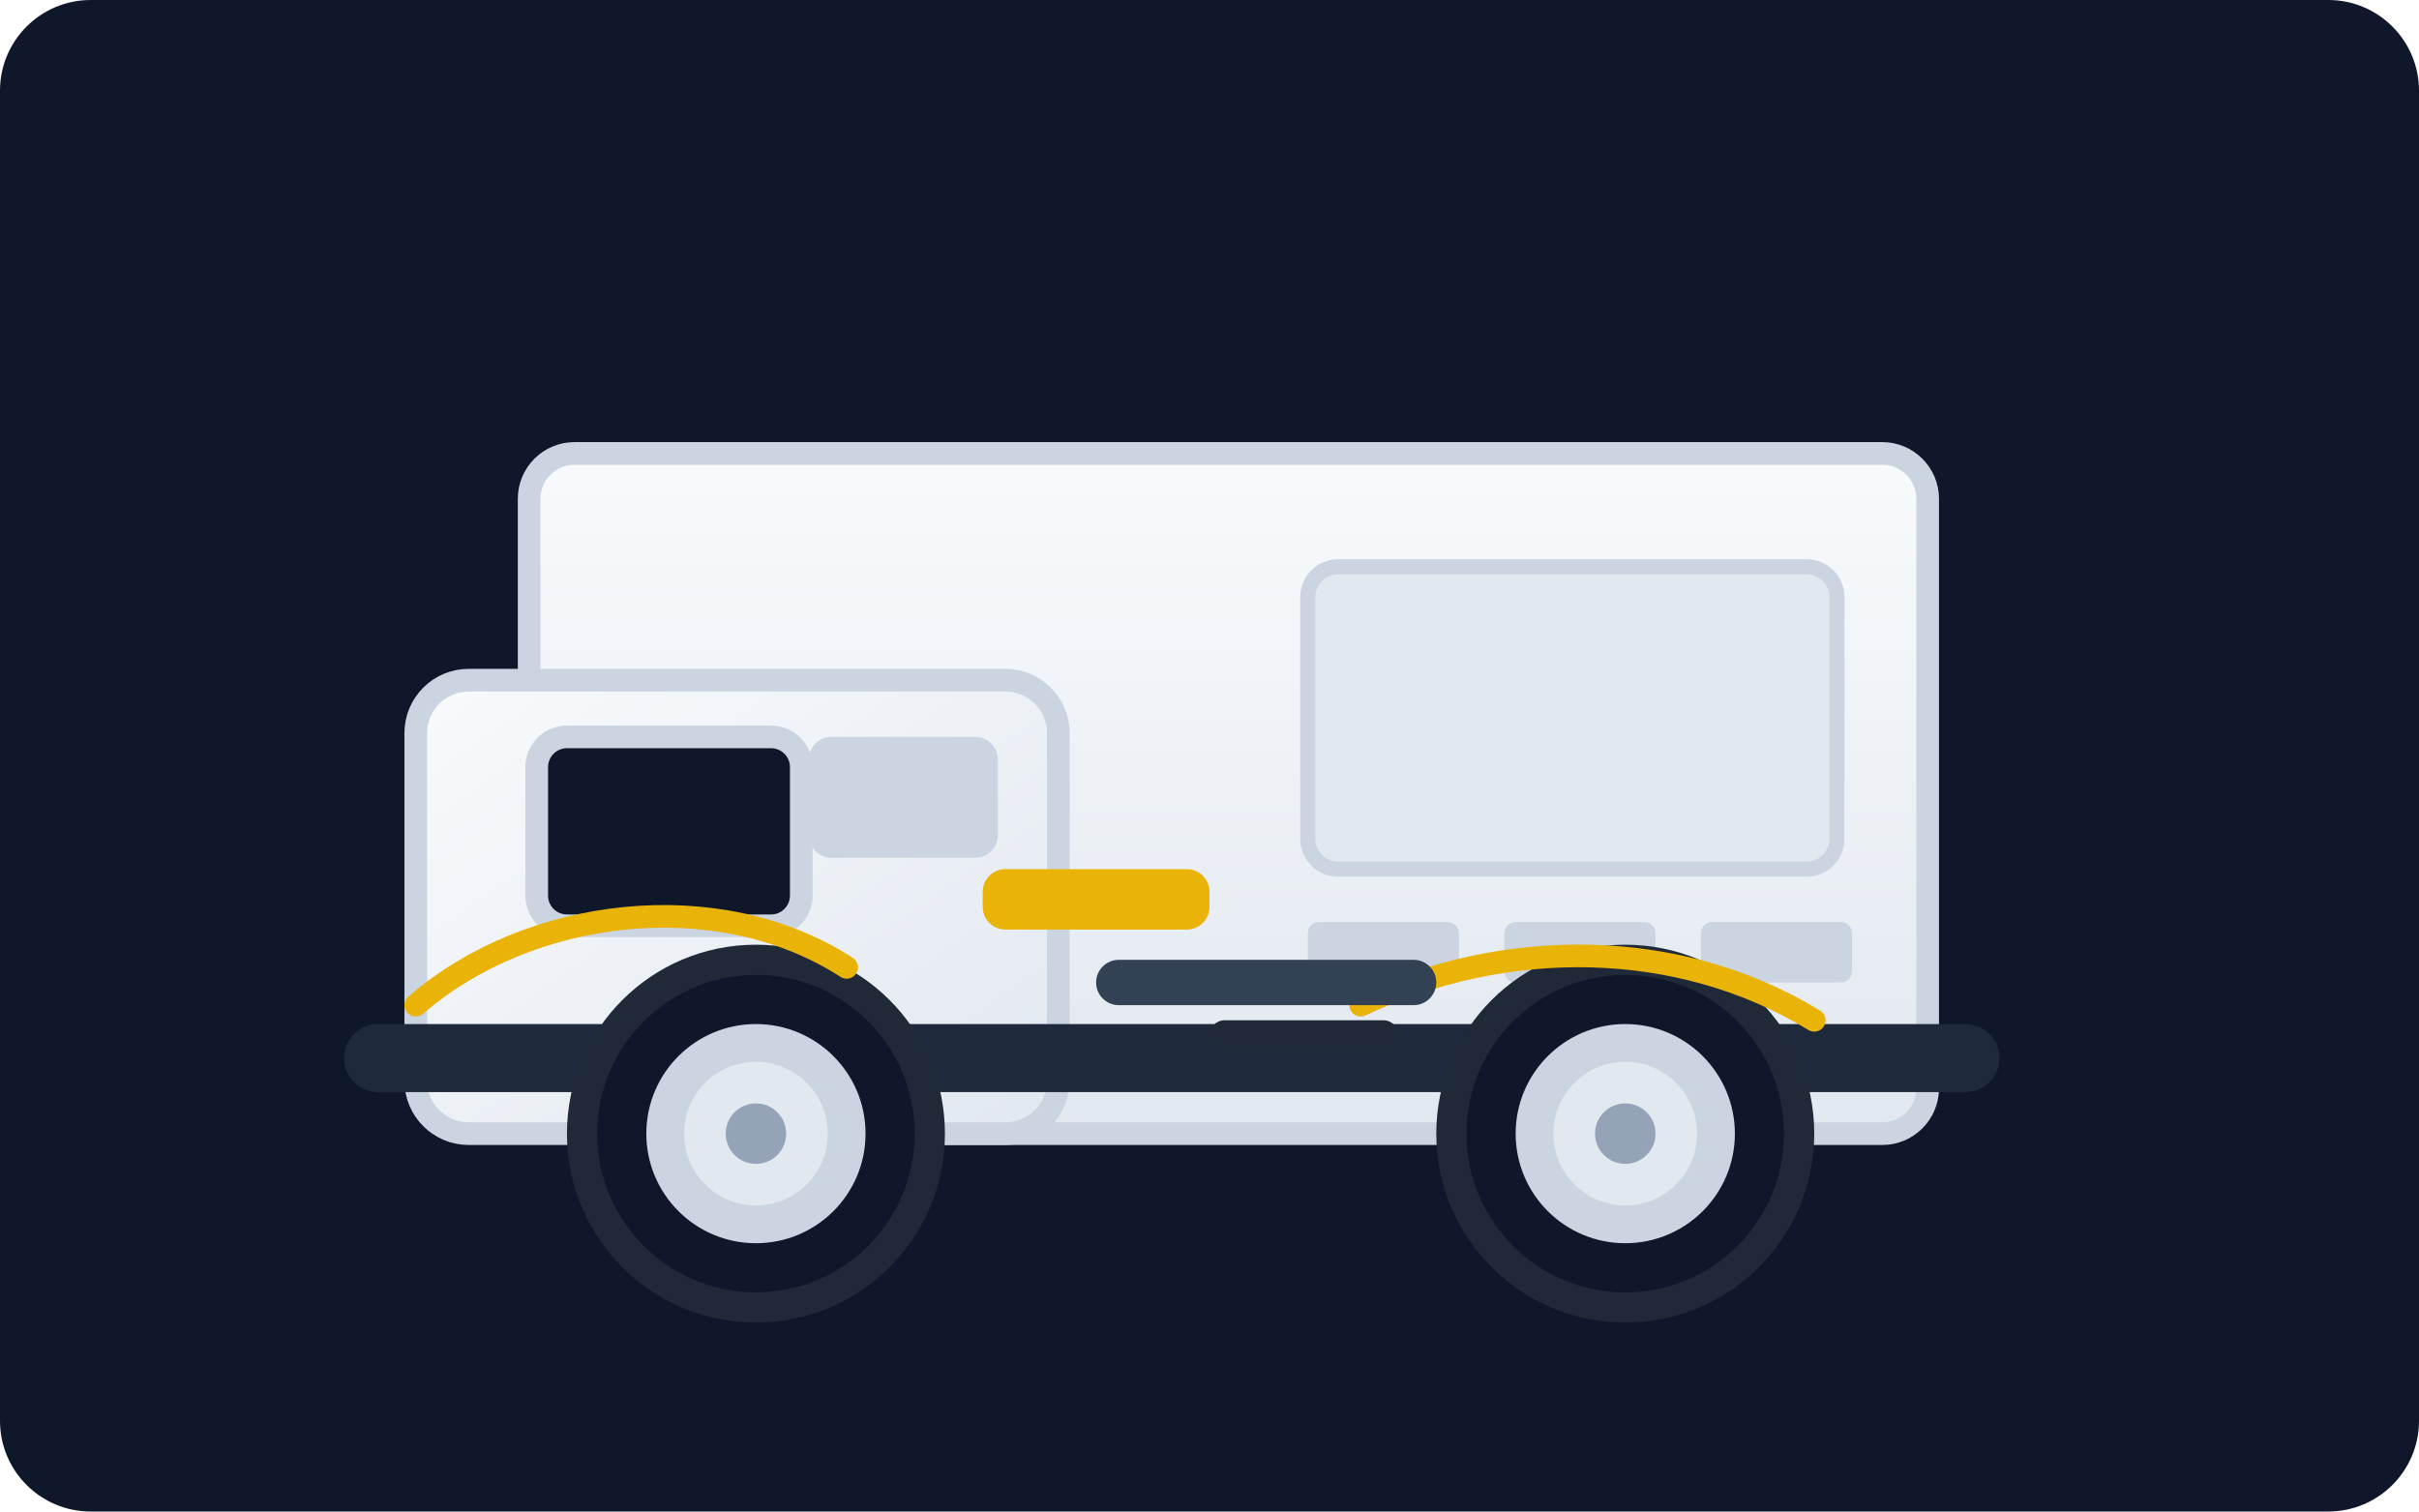
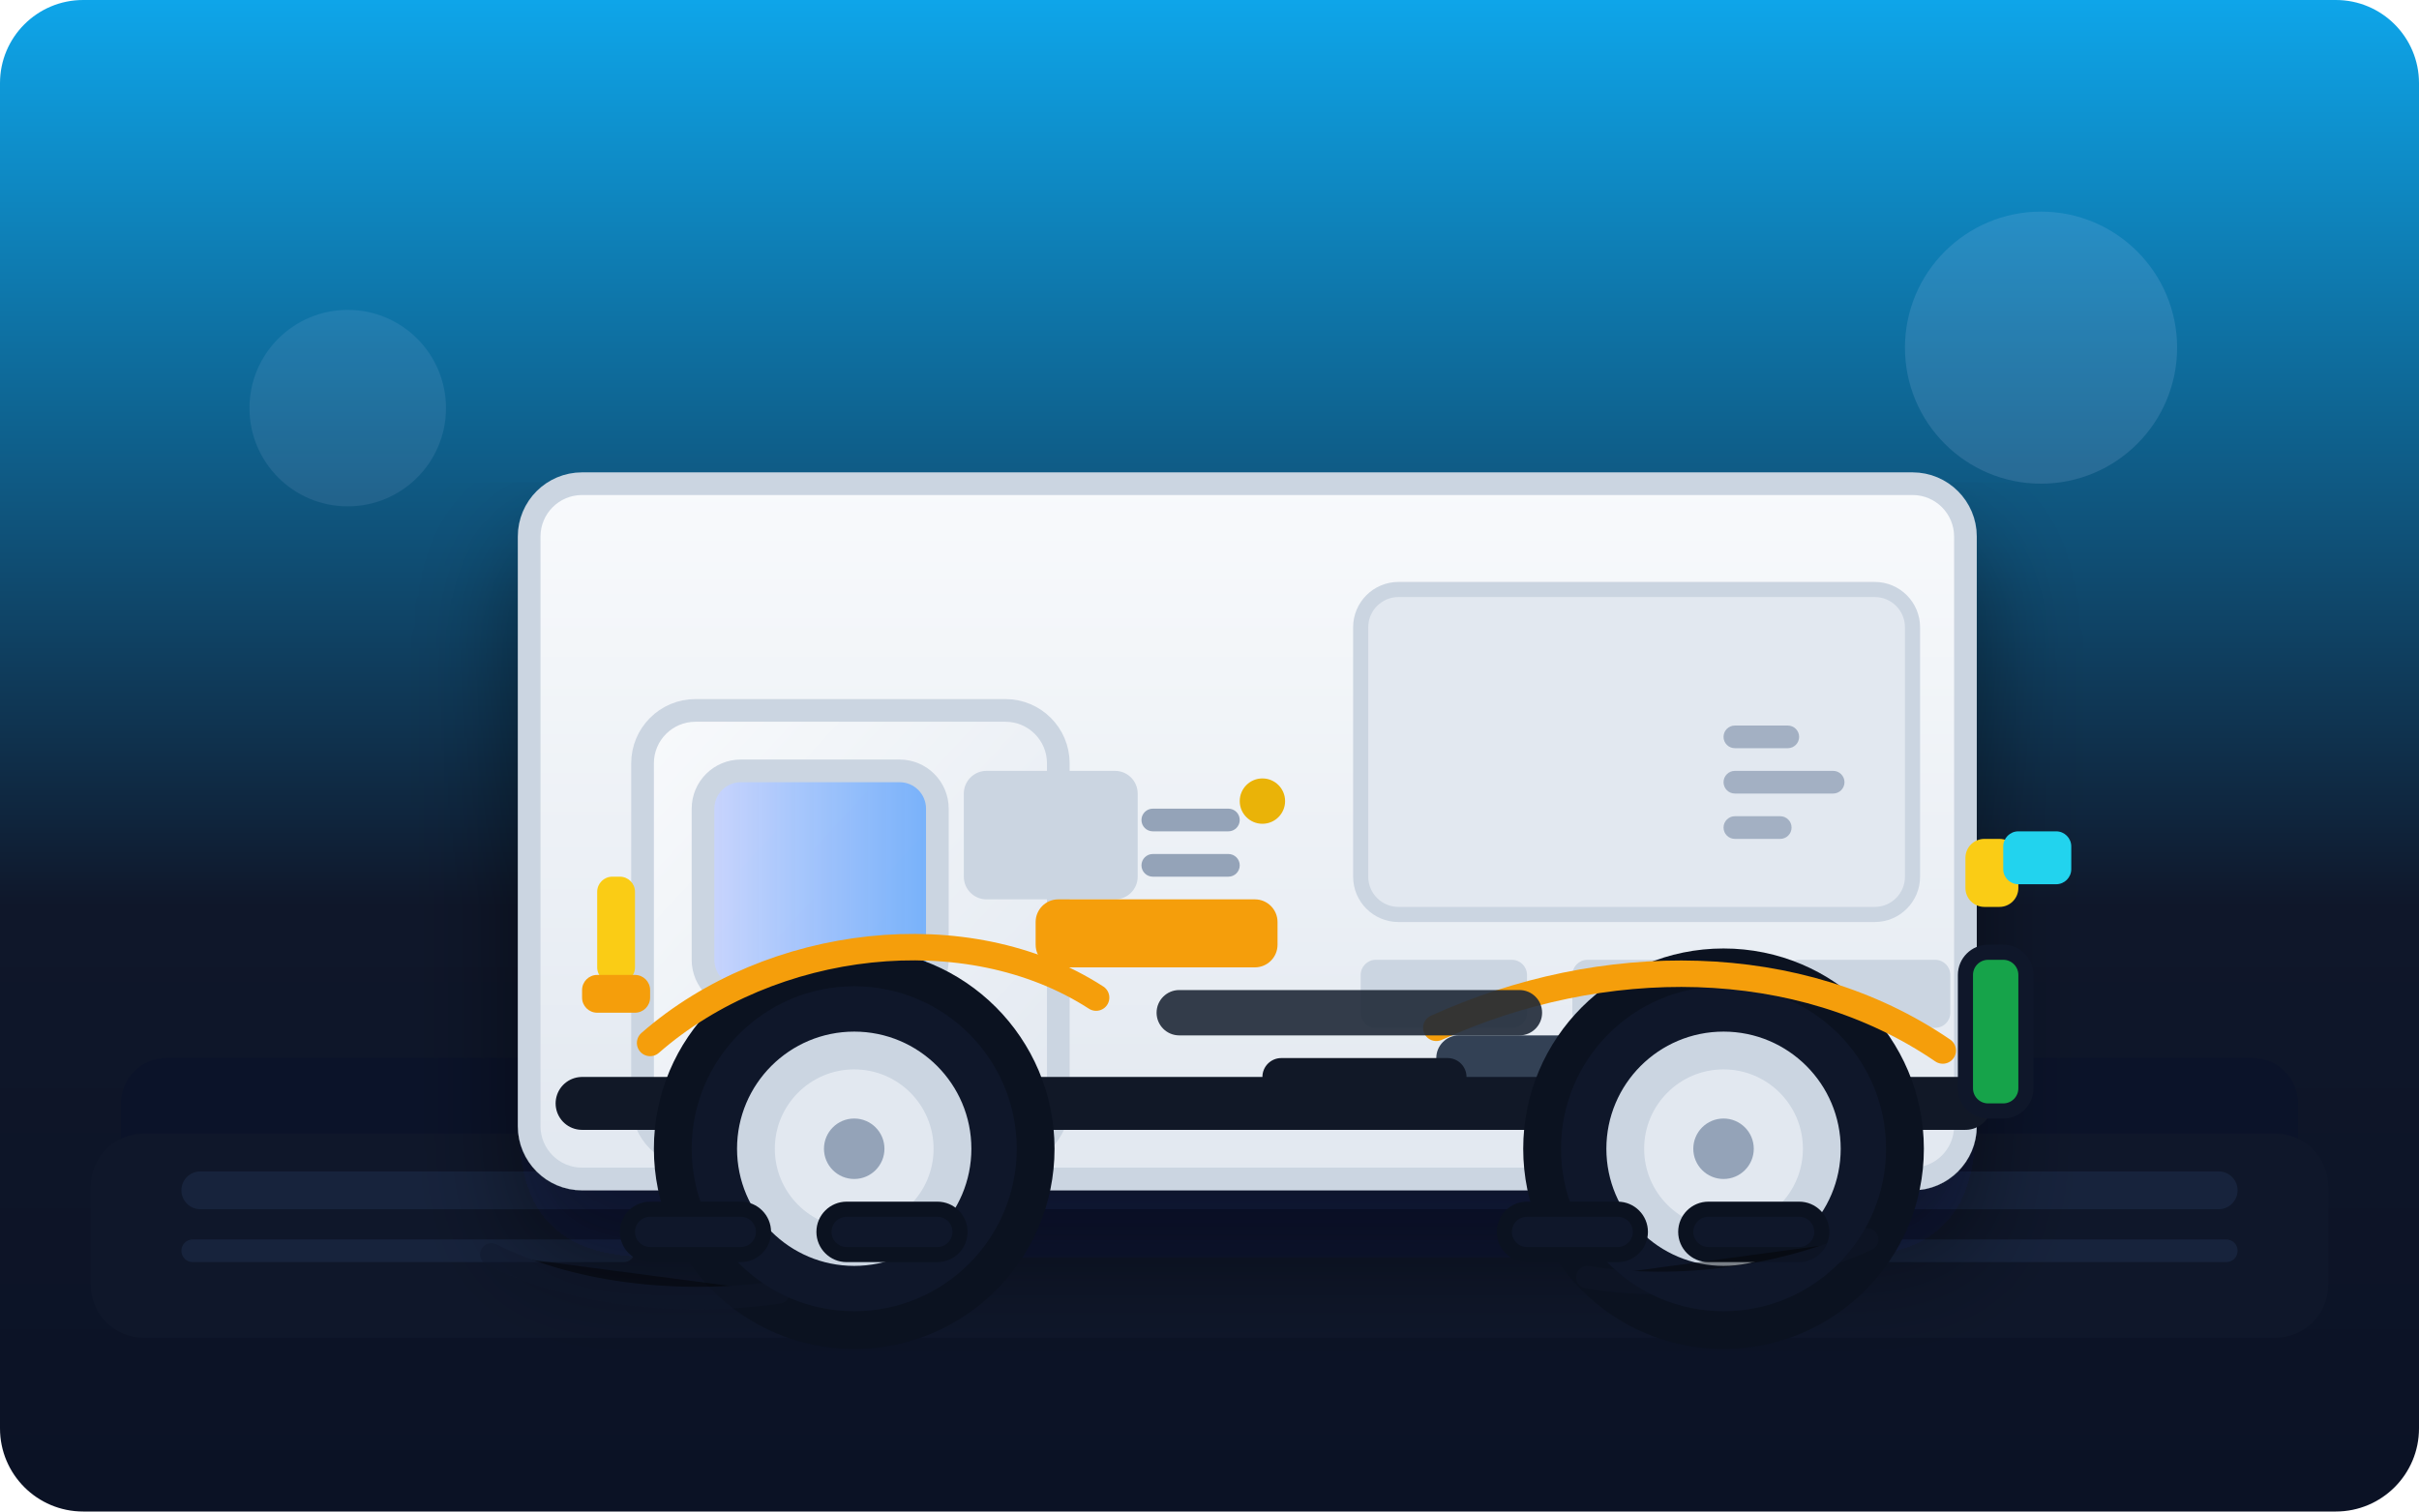
<svg xmlns="http://www.w3.org/2000/svg" viewBox="0 0 640 400" role="img" aria-labelledby="title desc">
  <defs>
+     <linearGradient id="sky" x1="0%" y1="0%" x2="0%" y2="100%">
+       <stop offset="0%" stop-color="#0ea5e9" />
+       <stop offset="60%" stop-color="#0f172a" />
+       <stop offset="100%" stop-color="#0b1225" />
+     </linearGradient>
    <linearGradient id="cab" x1="0%" y1="0%" x2="100%" y2="100%">
      <stop offset="0%" stop-color="#f8fafc" />
      <stop offset="100%" stop-color="#e2e8f0" />
    </linearGradient>
    <linearGradient id="box" x1="0%" y1="0%" x2="0%" y2="100%">
      <stop offset="0%" stop-color="#f8fafc" />
      <stop offset="100%" stop-color="#e2e8f0" />
    </linearGradient>
+     <linearGradient id="glass" x1="0%" y1="0%" x2="100%" y2="0%">
+       <stop offset="0%" stop-color="#c7d2fe" stop-opacity="0.9" />
+       <stop offset="100%" stop-color="#60a5fa" stop-opacity="0.85" />
+     </linearGradient>
+     <filter id="shadow" x="-10%" y="-10%" width="120%" height="140%" color-interpolation-filters="sRGB">
+       <feDropShadow dx="0" dy="18" stdDeviation="14" flood-color="#0b1020" flood-opacity="0.45" />
+     </filter>
  </defs>
-   <rect width="640" height="400" fill="#0f172a" rx="24" />
-   <rect x="140" y="120" width="370" height="180" rx="12" fill="url(#box)" stroke="#cbd5e1" stroke-width="6" />
-   <rect x="110" y="180" width="170" height="120" rx="14" fill="url(#cab)" stroke="#cbd5e1" stroke-width="6" />
-   <rect x="142" y="195" width="70" height="50" rx="8" fill="#0f172a" stroke="#cbd5e1" stroke-width="6" />
-   <rect x="214" y="195" width="50" height="32" rx="6" fill="#cbd5e1" />
-   <rect x="346" y="150" width="140" height="80" rx="8" fill="#e2e8f0" stroke="#cbd5e1" stroke-width="4" />
-   <rect x="346" y="244" width="40" height="16" rx="3" fill="#cbd5e1" />
-   <rect x="398" y="244" width="40" height="16" rx="3" fill="#cbd5e1" />
-   <rect x="450" y="244" width="40" height="16" rx="3" fill="#cbd5e1" />
-   <path d="M100 280 H520" stroke="#1e293b" stroke-width="18" stroke-linecap="round" />
-   <circle cx="200" cy="300" r="46" fill="#0f172a" stroke="#1f2937" stroke-width="8" />
-   <circle cx="200" cy="300" r="24" fill="#e2e8f0" stroke="#cbd5e1" stroke-width="10" />
-   <circle cx="430" cy="300" r="46" fill="#0f172a" stroke="#1f2937" stroke-width="8" />
-   <circle cx="430" cy="300" r="24" fill="#e2e8f0" stroke="#cbd5e1" stroke-width="10" />
-   <circle cx="200" cy="300" r="8" fill="#94a3b8" />
-   <circle cx="430" cy="300" r="8" fill="#94a3b8" />
-   <path d="M110 266 c30-26 80-32 114-10" stroke="#eab308" stroke-width="6" stroke-linecap="round" fill="none" />
-   <path d="M360 266 c38-18 84-18 120 4" stroke="#eab308" stroke-width="6" stroke-linecap="round" fill="none" />
-   <rect x="260" y="230" width="60" height="16" rx="6" fill="#eab308" />
-   <rect x="290" y="254" width="90" height="12" rx="6" fill="#334155" />
-   <rect x="320" y="270" width="50" height="8" rx="4" fill="#1f2937" />
+   <rect width="640" height="400" rx="22" fill="url(#sky)" />
+   <rect x="32" y="280" width="576" height="36" rx="12" fill="#0b1329" />
+   <rect x="24" y="300" width="592" height="54" rx="14" fill="#0f172a" />
+   <rect x="48" y="310" width="544" height="10" rx="5" fill="#17233c" />
+   <rect x="48" y="328" width="120" height="6" rx="3" fill="#1d2c48" opacity="0.6" />
+   <rect x="472" y="328" width="120" height="6" rx="3" fill="#1d2c48" opacity="0.6" />
+   <circle cx="540" cy="92" r="36" fill="#c7d2fe" opacity="0.14" />
+   <circle cx="92" cy="108" r="26" fill="#c7d2fe" opacity="0.1" />
+   <g filter="url(#shadow)">
+     <rect x="140" y="128" width="380" height="184" rx="14" fill="url(#box)" stroke="#cbd5e1" stroke-width="6" />
+     <rect x="170" y="188" width="110" height="118" rx="14" fill="url(#cab)" stroke="#cbd5e1" stroke-width="6" />
+   </g>
+   <rect x="186" y="204" width="62" height="60" rx="10" fill="url(#glass)" stroke="#cbd5e1" stroke-width="6" />
+   <rect x="255" y="204" width="46" height="34" rx="6" fill="#cbd5e1" />
+   <rect x="360" y="156" width="146" height="86" rx="10" fill="#e2e8f0" stroke="#cbd5e1" stroke-width="4" />
+   <rect x="360" y="254" width="44" height="18" rx="4" fill="#cbd5e1" />
+   <rect x="416" y="254" width="44" height="18" rx="4" fill="#cbd5e1" />
+   <rect x="472" y="254" width="44" height="18" rx="4" fill="#cbd5e1" />
+   <rect x="182" y="274" width="62" height="12" rx="6" fill="#334155" />
+   <rect x="380" y="274" width="116" height="12" rx="6" fill="#334155" />
+   <path d="M154 292 H520" stroke="#111827" stroke-width="14" stroke-linecap="round" />
+   <circle cx="226" cy="304" r="48" fill="#0f172a" stroke="#0b1220" stroke-width="10" />
+   <circle cx="226" cy="304" r="26" fill="#e2e8f0" stroke="#cbd5e1" stroke-width="10" />
+   <circle cx="456" cy="304" r="48" fill="#0f172a" stroke="#0b1220" stroke-width="10" />
+   <circle cx="456" cy="304" r="26" fill="#e2e8f0" stroke="#cbd5e1" stroke-width="10" />
+   <circle cx="226" cy="304" r="8" fill="#94a3b8" />
+   <circle cx="456" cy="304" r="8" fill="#94a3b8" />
+   <path d="M172 276 c32-28 84-34 118-12" stroke="#f59e0b" stroke-width="7" stroke-linecap="round" fill="none" />
+   <path d="M380 272 c44-20 96-20 134 6" stroke="#f59e0b" stroke-width="7" stroke-linecap="round" fill="none" />
+   <rect x="274" y="238" width="64" height="18" rx="6" fill="#f59e0b" />
+   <rect x="306" y="262" width="102" height="12" rx="6" fill="#1f2937" opacity="0.9" />
+   <rect x="334" y="280" width="54" height="10" rx="5" fill="#111827" />
+   <circle cx="334" cy="212" r="6" fill="#eab308" />
+   <rect x="302" y="214" width="26" height="6" rx="3" fill="#94a3b8" />
+   <rect x="302" y="226" width="26" height="6" rx="3" fill="#94a3b8" />
+   <rect x="456" y="192" width="20" height="6" rx="3" fill="#94a3b8" opacity="0.8" />
+   <rect x="456" y="204" width="32" height="6" rx="3" fill="#94a3b8" opacity="0.8" />
+   <rect x="456" y="216" width="18" height="6" rx="3" fill="#94a3b8" opacity="0.8" />
+   <rect x="166" y="320" width="36" height="12" rx="6" fill="#0f172a" stroke="#0b1220" stroke-width="4" />
+   <rect x="218" y="320" width="36" height="12" rx="6" fill="#0f172a" stroke="#0b1220" stroke-width="4" />
+   <rect x="446" y="320" width="36" height="12" rx="6" fill="#0f172a" stroke="#0b1220" stroke-width="4" />
+   <rect x="398" y="320" width="36" height="12" rx="6" fill="#0f172a" stroke="#0b1220" stroke-width="4" />
+   <rect x="520" y="252" width="16" height="42" rx="6" fill="#16a34a" stroke="#0f172a" stroke-width="4" />
+   <rect x="158" y="232" width="10" height="28" rx="4" fill="#facc15" />
+   <rect x="154" y="258" width="18" height="10" rx="4" fill="#f59e0b" />
+   <rect x="520" y="222" width="14" height="18" rx="5" fill="#facc15" />
+   <rect x="530" y="220" width="18" height="14" rx="4" fill="#22d3ee" />
+   <path d="M130 332 c20 10 48 14 76 10" stroke="#0f172a" stroke-width="6" stroke-linecap="round" opacity="0.4" />
+   <path d="M420 338 c24 4 52 0 74-10" stroke="#0f172a" stroke-width="6" stroke-linecap="round" opacity="0.4" />
</svg>
